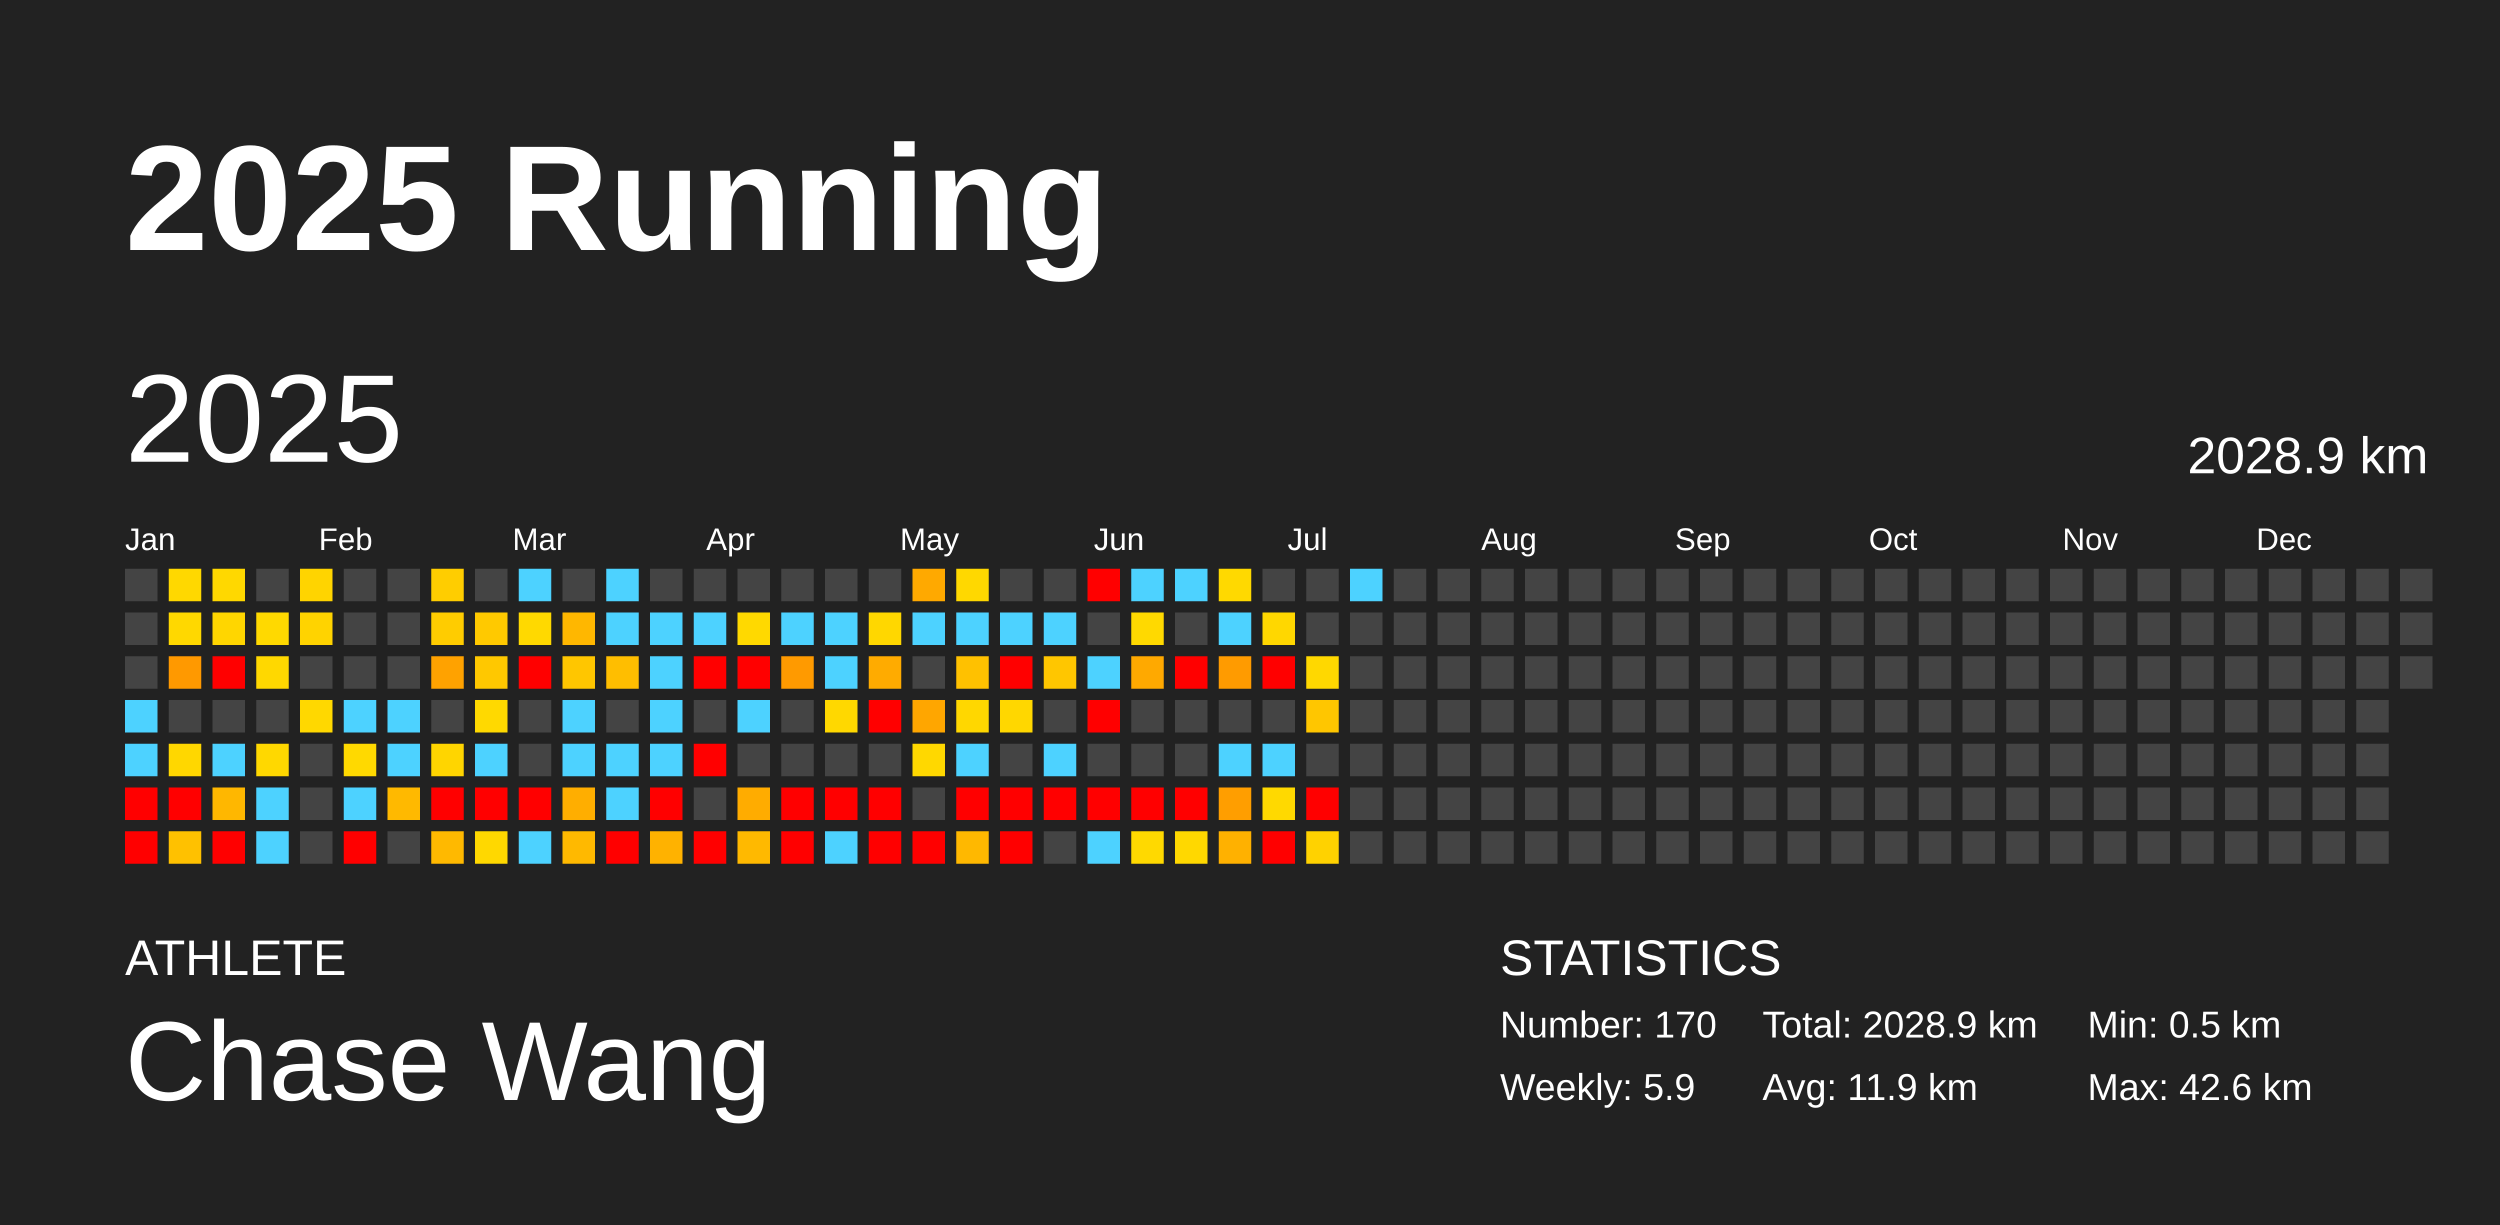
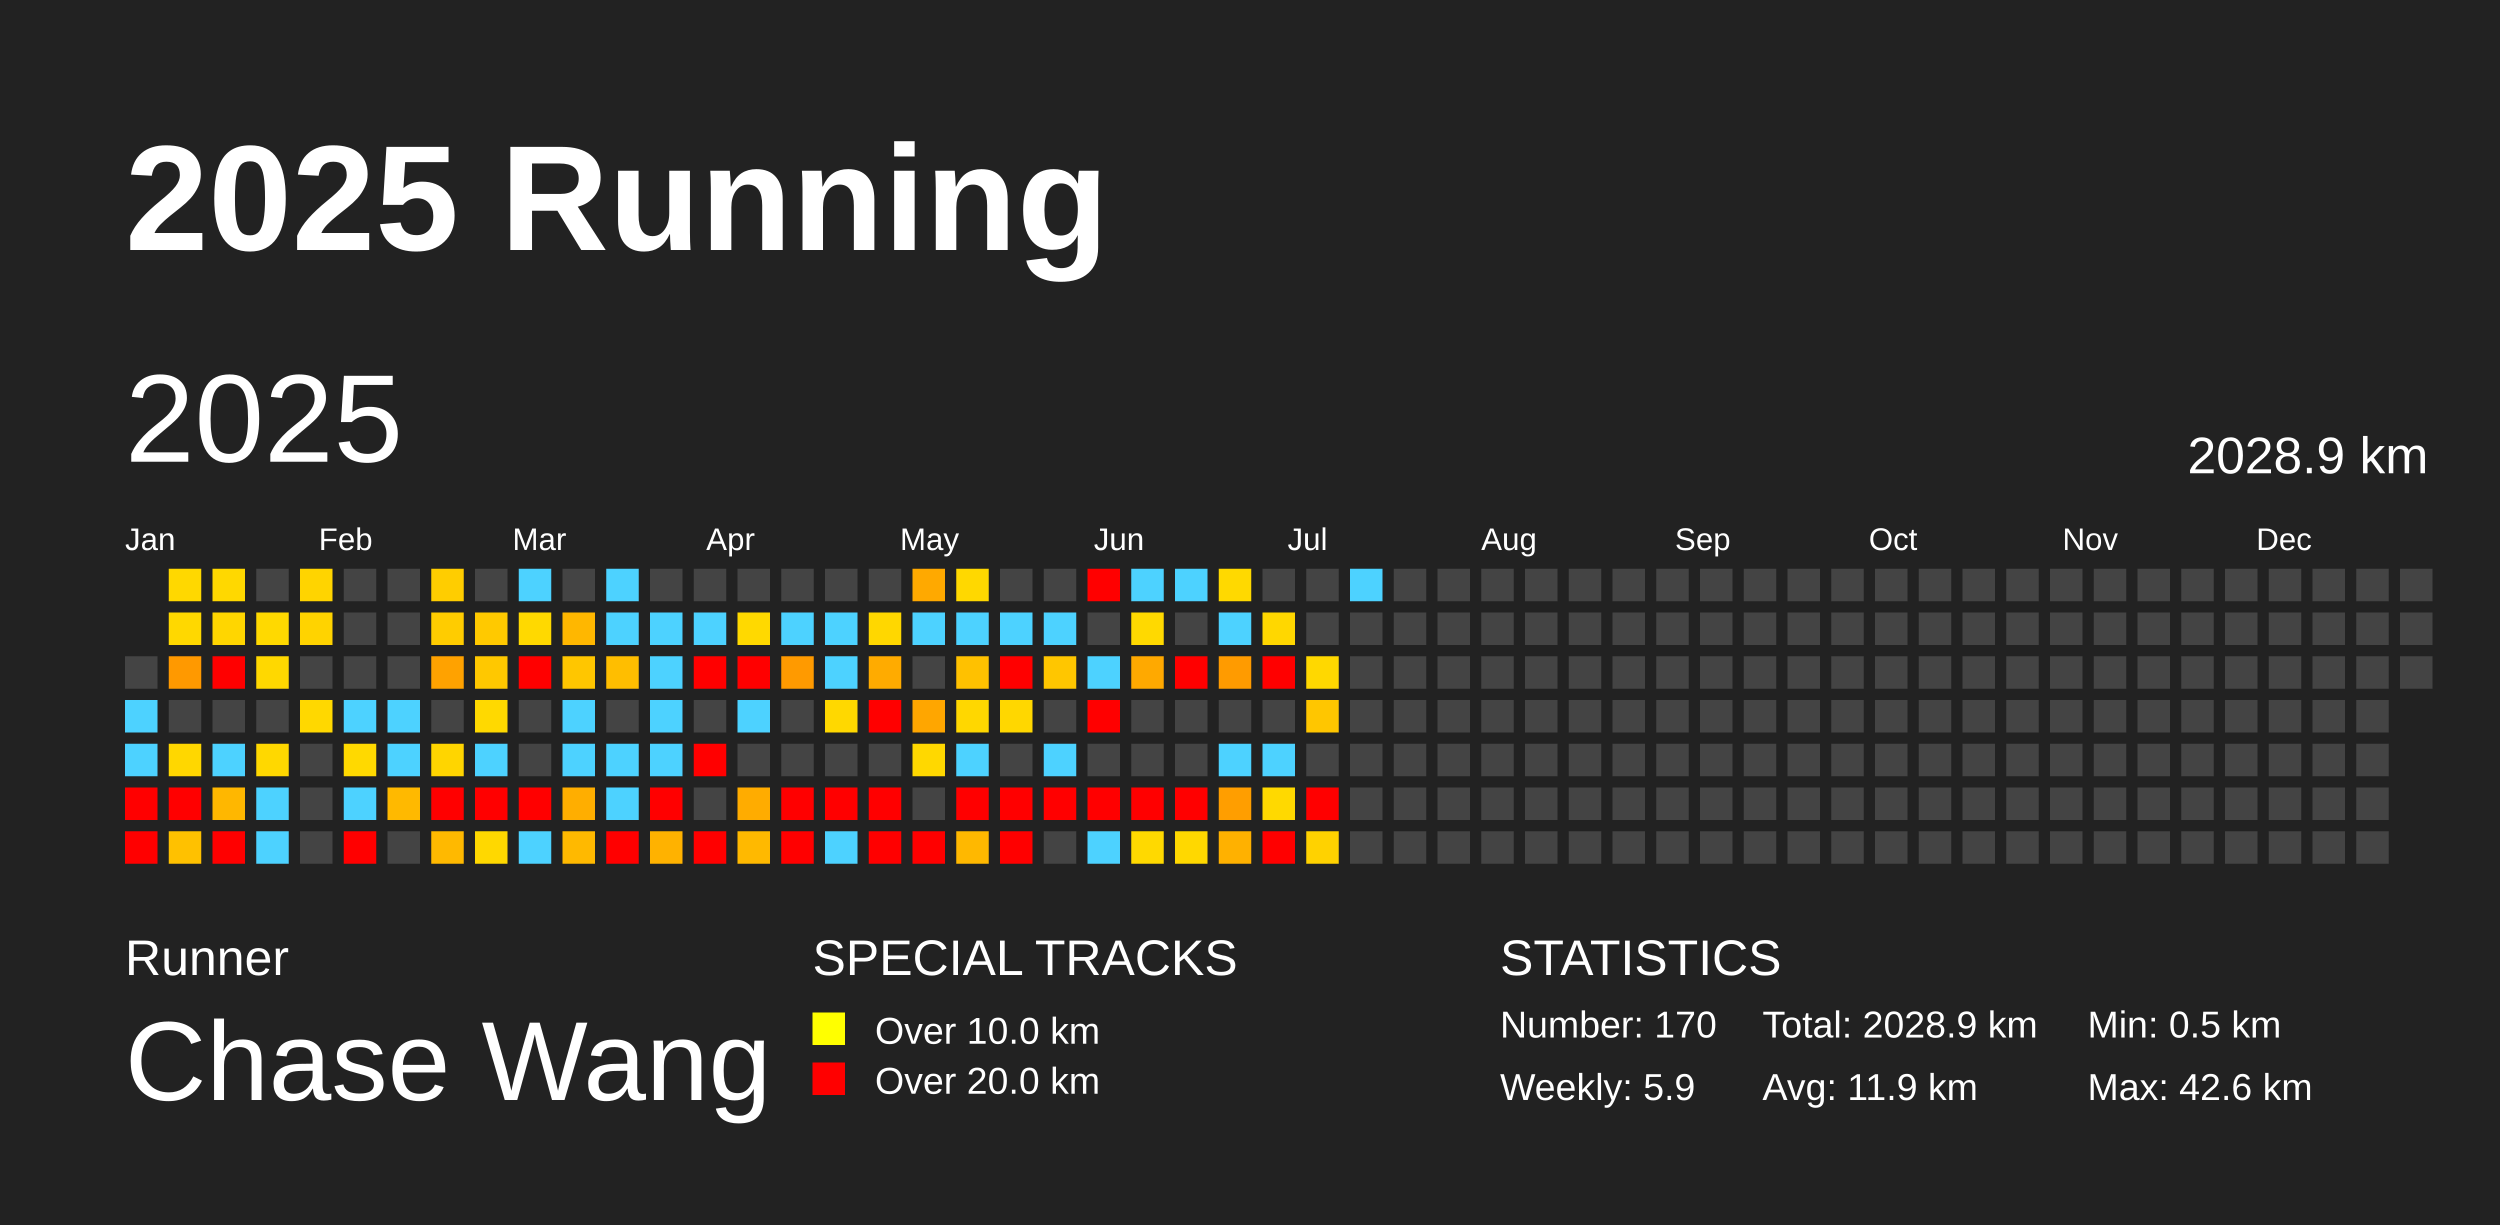
<svg xmlns="http://www.w3.org/2000/svg" baseProfile="full" height="98mm" version="1.1" viewBox="0,0,200,98" width="200mm">
  <defs />
  <rect fill="#222222" height="98" width="200" x="0" y="0" />
  <text fill="#FFFFFF" style="font-size:12px; font-family:Arial; font-weight:bold;" x="10" y="20">2025 Running</text>
-   <text fill="#FFFFFF" style="font-size:4px; font-family:Arial" x="10" y="78">ATHLETE</text>
+   <text fill="#FFFFFF" style="font-size:4px; font-family:Arial" x="10" y="78">Runner</text>
  <text fill="#FFFFFF" style="font-size:9px; font-family:Arial" x="10" y="88">Chase Wang</text>
+   <text fill="#FFFFFF" style="font-size:4px; font-family:Arial" x="65" y="78">SPECIAL TRACKS</text>
+   <rect fill="yellow" height="2.6" width="2.6" x="65" y="81" />
+   <text fill="#FFFFFF" style="font-size:3px; font-family:Arial" x="70" y="83.5">Over 10.0 km</text>
+   <rect fill="red" height="2.6" width="2.6" x="65" y="85" />
+   <text fill="#FFFFFF" style="font-size:3px; font-family:Arial" x="70" y="87.5">Over 20.0 km</text>
  <text fill="#FFFFFF" style="font-size:4px; font-family:Arial" x="120" y="78">STATISTICS</text>
  <text fill="#FFFFFF" style="font-size:3px; font-family:Arial" x="120" y="83">Number: 170</text>
  <text fill="#FFFFFF" style="font-size:3px; font-family:Arial" x="120" y="88">Weekly: 5.9</text>
  <text fill="#FFFFFF" style="font-size:3px; font-family:Arial" x="141" y="83">Total: 2028.9 km</text>
  <text fill="#FFFFFF" style="font-size:3px; font-family:Arial" x="141" y="88">Avg: 11.9 km</text>
  <text fill="#FFFFFF" style="font-size:3px; font-family:Arial" x="167" y="83">Min: 0.5 km</text>
  <text fill="#FFFFFF" style="font-size:3px; font-family:Arial" x="167" y="88">Max: 42.6 km</text>
  <text dominant-baseline="hanging" fill="#FFFFFF" style="font-size:10.0px; font-family:Arial;" x="10" y="30">2025</text>
  <text dominant-baseline="hanging" fill="#FFFFFF" style="font-size:4.125px; font-family:Arial;" x="175" y="35">2028.9 km</text>
  <text fill="#FFFFFF" style="font-size:2.5px; font-family:Arial" x="10.0" y="44">Jan</text>
  <text fill="#FFFFFF" style="font-size:2.5px; font-family:Arial" x="25.5" y="44">Feb</text>
  <text fill="#FFFFFF" style="font-size:2.5px; font-family:Arial" x="41.0" y="44">Mar</text>
  <text fill="#FFFFFF" style="font-size:2.5px; font-family:Arial" x="56.5" y="44">Apr</text>
  <text fill="#FFFFFF" style="font-size:2.5px; font-family:Arial" x="72.0" y="44">May</text>
  <text fill="#FFFFFF" style="font-size:2.5px; font-family:Arial" x="87.5" y="44">Jun</text>
  <text fill="#FFFFFF" style="font-size:2.5px; font-family:Arial" x="103.0" y="44">Jul</text>
  <text fill="#FFFFFF" style="font-size:2.5px; font-family:Arial" x="118.5" y="44">Aug</text>
  <text fill="#FFFFFF" style="font-size:2.5px; font-family:Arial" x="134.0" y="44">Sep</text>
  <text fill="#FFFFFF" style="font-size:2.5px; font-family:Arial" x="149.5" y="44">Oct</text>
  <text fill="#FFFFFF" style="font-size:2.5px; font-family:Arial" x="165.0" y="44">Nov</text>
  <text fill="#FFFFFF" style="font-size:2.5px; font-family:Arial" x="180.5" y="44">Dec</text>
-   <rect fill="#444444" height="2.6" width="2.6" x="10.0" y="45.5" />
-   <rect fill="#444444" height="2.6" width="2.6" x="10.0" y="49.0" />
  <rect fill="#444444" height="2.6" width="2.6" x="10.0" y="52.5" />
  <rect fill="#4dd2ff" height="2.6" width="2.6" x="10.0" y="56.0" />
  <rect fill="#4dd2ff" height="2.6" width="2.6" x="10.0" y="59.5" />
  <rect fill="red" height="2.6" width="2.6" x="10.0" y="63.0" />
  <rect fill="red" height="2.6" width="2.6" x="10.0" y="66.5" />
  <rect fill="#ffd800" height="2.6" width="2.6" x="13.5" y="45.5" />
  <rect fill="#ffd800" height="2.6" width="2.6" x="13.5" y="49.0" />
  <rect fill="#ff9900" height="2.6" width="2.6" x="13.5" y="52.5" />
  <rect fill="#444444" height="2.6" width="2.6" x="13.5" y="56.0" />
  <rect fill="#ffd700" height="2.6" width="2.6" x="13.5" y="59.5" />
  <rect fill="red" height="2.6" width="2.6" x="13.5" y="63.0" />
  <rect fill="#ffc100" height="2.6" width="2.6" x="13.5" y="66.5" />
  <rect fill="#ffd800" height="2.6" width="2.6" x="17.0" y="45.5" />
  <rect fill="#ffd600" height="2.6" width="2.6" x="17.0" y="49.0" />
  <rect fill="red" height="2.6" width="2.6" x="17.0" y="52.5" />
  <rect fill="#444444" height="2.6" width="2.6" x="17.0" y="56.0" />
  <rect fill="#4dd2ff" height="2.6" width="2.6" x="17.0" y="59.5" />
  <rect fill="#ffb700" height="2.6" width="2.6" x="17.0" y="63.0" />
  <rect fill="red" height="2.6" width="2.6" x="17.0" y="66.5" />
  <rect fill="#444444" height="2.6" width="2.6" x="20.5" y="45.5" />
  <rect fill="#ffd900" height="2.6" width="2.6" x="20.5" y="49.0" />
  <rect fill="#ffd800" height="2.6" width="2.6" x="20.5" y="52.5" />
  <rect fill="#444444" height="2.6" width="2.6" x="20.5" y="56.0" />
  <rect fill="#ffd800" height="2.6" width="2.6" x="20.5" y="59.5" />
  <rect fill="#4dd2ff" height="2.6" width="2.6" x="20.5" y="63.0" />
  <rect fill="#4dd2ff" height="2.6" width="2.6" x="20.5" y="66.5" />
  <rect fill="#ffd400" height="2.6" width="2.6" x="24.0" y="45.5" />
  <rect fill="#ffd300" height="2.6" width="2.6" x="24.0" y="49.0" />
  <rect fill="#444444" height="2.6" width="2.6" x="24.0" y="52.5" />
  <rect fill="#ffd800" height="2.6" width="2.6" x="24.0" y="56.0" />
  <rect fill="#444444" height="2.6" width="2.6" x="24.0" y="59.5" />
  <rect fill="#444444" height="2.6" width="2.6" x="24.0" y="63.0" />
  <rect fill="#444444" height="2.6" width="2.6" x="24.0" y="66.5" />
  <rect fill="#444444" height="2.6" width="2.6" x="27.5" y="45.5" />
  <rect fill="#444444" height="2.6" width="2.6" x="27.5" y="49.0" />
  <rect fill="#444444" height="2.6" width="2.6" x="27.5" y="52.5" />
  <rect fill="#4dd2ff" height="2.6" width="2.6" x="27.5" y="56.0" />
  <rect fill="#ffd900" height="2.6" width="2.6" x="27.5" y="59.5" />
  <rect fill="#4dd2ff" height="2.6" width="2.6" x="27.5" y="63.0" />
  <rect fill="red" height="2.6" width="2.6" x="27.5" y="66.5" />
  <rect fill="#444444" height="2.6" width="2.6" x="31.0" y="45.5" />
  <rect fill="#444444" height="2.6" width="2.6" x="31.0" y="49.0" />
  <rect fill="#444444" height="2.6" width="2.6" x="31.0" y="52.5" />
  <rect fill="#4dd2ff" height="2.6" width="2.6" x="31.0" y="56.0" />
  <rect fill="#4dd2ff" height="2.6" width="2.6" x="31.0" y="59.5" />
  <rect fill="#ffb900" height="2.6" width="2.6" x="31.0" y="63.0" />
  <rect fill="#444444" height="2.6" width="2.6" x="31.0" y="66.5" />
  <rect fill="#ffcd00" height="2.6" width="2.6" x="34.5" y="45.5" />
  <rect fill="#ffcc00" height="2.6" width="2.6" x="34.5" y="49.0" />
  <rect fill="#ffa200" height="2.6" width="2.6" x="34.5" y="52.5" />
  <rect fill="#444444" height="2.6" width="2.6" x="34.5" y="56.0" />
  <rect fill="#ffd500" height="2.6" width="2.6" x="34.5" y="59.5" />
  <rect fill="red" height="2.6" width="2.6" x="34.5" y="63.0" />
  <rect fill="#ffb900" height="2.6" width="2.6" x="34.5" y="66.5" />
  <rect fill="#444444" height="2.6" width="2.6" x="38.0" y="45.5" />
  <rect fill="#ffc900" height="2.6" width="2.6" x="38.0" y="49.0" />
  <rect fill="#ffc800" height="2.6" width="2.6" x="38.0" y="52.5" />
  <rect fill="#ffd900" height="2.6" width="2.6" x="38.0" y="56.0" />
  <rect fill="#4dd2ff" height="2.6" width="2.6" x="38.0" y="59.5" />
  <rect fill="red" height="2.6" width="2.6" x="38.0" y="63.0" />
  <rect fill="#ffd800" height="2.6" width="2.6" x="38.0" y="66.5" />
  <rect fill="#4dd2ff" height="2.6" width="2.6" x="41.5" y="45.5" />
  <rect fill="#ffd900" height="2.6" width="2.6" x="41.5" y="49.0" />
  <rect fill="red" height="2.6" width="2.6" x="41.5" y="52.5" />
  <rect fill="#444444" height="2.6" width="2.6" x="41.5" y="56.0" />
  <rect fill="#444444" height="2.6" width="2.6" x="41.5" y="59.5" />
  <rect fill="red" height="2.6" width="2.6" x="41.5" y="63.0" />
  <rect fill="#4dd2ff" height="2.6" width="2.6" x="41.5" y="66.5" />
  <rect fill="#444444" height="2.6" width="2.6" x="45.0" y="45.5" />
  <rect fill="#ffb700" height="2.6" width="2.6" x="45.0" y="49.0" />
  <rect fill="#ffc600" height="2.6" width="2.6" x="45.0" y="52.5" />
  <rect fill="#4dd2ff" height="2.6" width="2.6" x="45.0" y="56.0" />
  <rect fill="#4dd2ff" height="2.6" width="2.6" x="45.0" y="59.5" />
  <rect fill="#ffae00" height="2.6" width="2.6" x="45.0" y="63.0" />
  <rect fill="#ffb900" height="2.6" width="2.6" x="45.0" y="66.5" />
  <rect fill="#4dd2ff" height="2.6" width="2.6" x="48.5" y="45.5" />
  <rect fill="#4dd2ff" height="2.6" width="2.6" x="48.5" y="49.0" />
  <rect fill="#ffbe00" height="2.6" width="2.6" x="48.5" y="52.5" />
  <rect fill="#444444" height="2.6" width="2.6" x="48.5" y="56.0" />
  <rect fill="#4dd2ff" height="2.6" width="2.6" x="48.5" y="59.5" />
  <rect fill="#4dd2ff" height="2.6" width="2.6" x="48.5" y="63.0" />
  <rect fill="red" height="2.6" width="2.6" x="48.5" y="66.5" />
  <rect fill="#444444" height="2.6" width="2.6" x="52.0" y="45.5" />
  <rect fill="#4dd2ff" height="2.6" width="2.6" x="52.0" y="49.0" />
  <rect fill="#4dd2ff" height="2.6" width="2.6" x="52.0" y="52.5" />
  <rect fill="#4dd2ff" height="2.6" width="2.6" x="52.0" y="56.0" />
  <rect fill="#4dd2ff" height="2.6" width="2.6" x="52.0" y="59.5" />
  <rect fill="red" height="2.6" width="2.6" x="52.0" y="63.0" />
  <rect fill="#ffb200" height="2.6" width="2.6" x="52.0" y="66.5" />
  <rect fill="#444444" height="2.6" width="2.6" x="55.5" y="45.5" />
  <rect fill="#4dd2ff" height="2.6" width="2.6" x="55.5" y="49.0" />
  <rect fill="red" height="2.6" width="2.6" x="55.5" y="52.5" />
  <rect fill="#444444" height="2.6" width="2.6" x="55.5" y="56.0" />
  <rect fill="red" height="2.6" width="2.6" x="55.5" y="59.5" />
  <rect fill="#444444" height="2.6" width="2.6" x="55.5" y="63.0" />
  <rect fill="red" height="2.6" width="2.6" x="55.5" y="66.5" />
  <rect fill="#444444" height="2.6" width="2.6" x="59.0" y="45.5" />
  <rect fill="#ffd900" height="2.6" width="2.6" x="59.0" y="49.0" />
  <rect fill="red" height="2.6" width="2.6" x="59.0" y="52.5" />
  <rect fill="#4dd2ff" height="2.6" width="2.6" x="59.0" y="56.0" />
  <rect fill="#444444" height="2.6" width="2.6" x="59.0" y="59.5" />
  <rect fill="#ffac00" height="2.6" width="2.6" x="59.0" y="63.0" />
  <rect fill="#ffb900" height="2.6" width="2.6" x="59.0" y="66.5" />
  <rect fill="#444444" height="2.6" width="2.6" x="62.5" y="45.5" />
  <rect fill="#4dd2ff" height="2.6" width="2.6" x="62.5" y="49.0" />
  <rect fill="#ff9a00" height="2.6" width="2.6" x="62.5" y="52.5" />
  <rect fill="#444444" height="2.6" width="2.6" x="62.5" y="56.0" />
  <rect fill="#444444" height="2.6" width="2.6" x="62.5" y="59.5" />
  <rect fill="red" height="2.6" width="2.6" x="62.5" y="63.0" />
  <rect fill="red" height="2.6" width="2.6" x="62.5" y="66.5" />
  <rect fill="#444444" height="2.6" width="2.6" x="66.0" y="45.5" />
  <rect fill="#4dd2ff" height="2.6" width="2.6" x="66.0" y="49.0" />
  <rect fill="#4dd2ff" height="2.6" width="2.6" x="66.0" y="52.5" />
  <rect fill="#ffd800" height="2.6" width="2.6" x="66.0" y="56.0" />
  <rect fill="#444444" height="2.6" width="2.6" x="66.0" y="59.5" />
  <rect fill="red" height="2.6" width="2.6" x="66.0" y="63.0" />
  <rect fill="#4dd2ff" height="2.6" width="2.6" x="66.0" y="66.5" />
  <rect fill="#444444" height="2.6" width="2.6" x="69.5" y="45.5" />
  <rect fill="#ffd700" height="2.6" width="2.6" x="69.5" y="49.0" />
  <rect fill="#ffab00" height="2.6" width="2.6" x="69.5" y="52.5" />
  <rect fill="red" height="2.6" width="2.6" x="69.5" y="56.0" />
  <rect fill="#444444" height="2.6" width="2.6" x="69.5" y="59.5" />
  <rect fill="red" height="2.6" width="2.6" x="69.5" y="63.0" />
  <rect fill="red" height="2.6" width="2.6" x="69.5" y="66.5" />
  <rect fill="#ffa900" height="2.6" width="2.6" x="73.0" y="45.5" />
  <rect fill="#4dd2ff" height="2.6" width="2.6" x="73.0" y="49.0" />
  <rect fill="#444444" height="2.6" width="2.6" x="73.0" y="52.5" />
  <rect fill="#ffa600" height="2.6" width="2.6" x="73.0" y="56.0" />
  <rect fill="#ffd800" height="2.6" width="2.6" x="73.0" y="59.5" />
  <rect fill="#444444" height="2.6" width="2.6" x="73.0" y="63.0" />
  <rect fill="red" height="2.6" width="2.6" x="73.0" y="66.5" />
  <rect fill="#ffd800" height="2.6" width="2.6" x="76.5" y="45.5" />
  <rect fill="#4dd2ff" height="2.6" width="2.6" x="76.5" y="49.0" />
  <rect fill="#ffc100" height="2.6" width="2.6" x="76.5" y="52.5" />
  <rect fill="#ffd700" height="2.6" width="2.6" x="76.5" y="56.0" />
  <rect fill="#4dd2ff" height="2.6" width="2.6" x="76.5" y="59.5" />
  <rect fill="red" height="2.6" width="2.6" x="76.5" y="63.0" />
  <rect fill="#ffb800" height="2.6" width="2.6" x="76.5" y="66.5" />
  <rect fill="#444444" height="2.6" width="2.6" x="80.0" y="45.5" />
  <rect fill="#4dd2ff" height="2.6" width="2.6" x="80.0" y="49.0" />
  <rect fill="red" height="2.6" width="2.6" x="80.0" y="52.5" />
  <rect fill="#ffd700" height="2.6" width="2.6" x="80.0" y="56.0" />
  <rect fill="#444444" height="2.6" width="2.6" x="80.0" y="59.5" />
  <rect fill="red" height="2.6" width="2.6" x="80.0" y="63.0" />
  <rect fill="red" height="2.6" width="2.6" x="80.0" y="66.5" />
  <rect fill="#444444" height="2.6" width="2.6" x="83.5" y="45.5" />
  <rect fill="#4dd2ff" height="2.6" width="2.6" x="83.5" y="49.0" />
  <rect fill="#ffc600" height="2.6" width="2.6" x="83.5" y="52.5" />
  <rect fill="#444444" height="2.6" width="2.6" x="83.5" y="56.0" />
  <rect fill="#4dd2ff" height="2.6" width="2.6" x="83.5" y="59.5" />
  <rect fill="red" height="2.6" width="2.6" x="83.5" y="63.0" />
  <rect fill="#444444" height="2.6" width="2.6" x="83.5" y="66.5" />
  <rect fill="red" height="2.6" width="2.6" x="87.0" y="45.5" />
  <rect fill="#444444" height="2.6" width="2.6" x="87.0" y="49.0" />
  <rect fill="#4dd2ff" height="2.6" width="2.6" x="87.0" y="52.5" />
  <rect fill="red" height="2.6" width="2.6" x="87.0" y="56.0" />
  <rect fill="#444444" height="2.6" width="2.6" x="87.0" y="59.5" />
  <rect fill="red" height="2.6" width="2.6" x="87.0" y="63.0" />
  <rect fill="#4dd2ff" height="2.6" width="2.6" x="87.0" y="66.5" />
  <rect fill="#4dd2ff" height="2.6" width="2.6" x="90.5" y="45.5" />
  <rect fill="#ffd900" height="2.6" width="2.6" x="90.5" y="49.0" />
  <rect fill="#ffa900" height="2.6" width="2.6" x="90.5" y="52.5" />
  <rect fill="#444444" height="2.6" width="2.6" x="90.5" y="56.0" />
  <rect fill="#444444" height="2.6" width="2.6" x="90.5" y="59.5" />
  <rect fill="red" height="2.6" width="2.6" x="90.5" y="63.0" />
  <rect fill="#ffd900" height="2.6" width="2.6" x="90.5" y="66.5" />
  <rect fill="#4dd2ff" height="2.6" width="2.6" x="94.0" y="45.5" />
  <rect fill="#444444" height="2.6" width="2.6" x="94.0" y="49.0" />
  <rect fill="red" height="2.6" width="2.6" x="94.0" y="52.5" />
  <rect fill="#444444" height="2.6" width="2.6" x="94.0" y="56.0" />
  <rect fill="#444444" height="2.6" width="2.6" x="94.0" y="59.5" />
  <rect fill="red" height="2.6" width="2.6" x="94.0" y="63.0" />
  <rect fill="#ffd800" height="2.6" width="2.6" x="94.0" y="66.5" />
  <rect fill="#ffd900" height="2.6" width="2.6" x="97.5" y="45.5" />
  <rect fill="#4dd2ff" height="2.6" width="2.6" x="97.5" y="49.0" />
  <rect fill="#ff9b00" height="2.6" width="2.6" x="97.5" y="52.5" />
  <rect fill="#444444" height="2.6" width="2.6" x="97.5" y="56.0" />
  <rect fill="#4dd2ff" height="2.6" width="2.6" x="97.5" y="59.5" />
  <rect fill="#ff9e00" height="2.6" width="2.6" x="97.5" y="63.0" />
  <rect fill="#ffb100" height="2.6" width="2.6" x="97.5" y="66.5" />
  <rect fill="#444444" height="2.6" width="2.6" x="101.0" y="45.5" />
  <rect fill="#ffd700" height="2.6" width="2.6" x="101.0" y="49.0" />
  <rect fill="red" height="2.6" width="2.6" x="101.0" y="52.5" />
  <rect fill="#444444" height="2.6" width="2.6" x="101.0" y="56.0" />
  <rect fill="#4dd2ff" height="2.6" width="2.6" x="101.0" y="59.5" />
  <rect fill="#ffd900" height="2.6" width="2.6" x="101.0" y="63.0" />
  <rect fill="red" height="2.6" width="2.6" x="101.0" y="66.5" />
  <rect fill="#444444" height="2.6" width="2.6" x="104.5" y="45.5" />
  <rect fill="#444444" height="2.6" width="2.6" x="104.5" y="49.0" />
  <rect fill="#ffd800" height="2.6" width="2.6" x="104.5" y="52.5" />
  <rect fill="#ffc600" height="2.6" width="2.6" x="104.5" y="56.0" />
  <rect fill="#444444" height="2.6" width="2.6" x="104.5" y="59.5" />
  <rect fill="red" height="2.6" width="2.6" x="104.5" y="63.0" />
  <rect fill="#ffd200" height="2.6" width="2.6" x="104.5" y="66.5" />
  <rect fill="#4dd2ff" height="2.6" width="2.6" x="108.0" y="45.5" />
  <rect fill="#444444" height="2.6" width="2.6" x="108.0" y="49.0" />
  <rect fill="#444444" height="2.6" width="2.6" x="108.0" y="52.5" />
  <rect fill="#444444" height="2.6" width="2.6" x="108.0" y="56.0" />
  <rect fill="#444444" height="2.6" width="2.6" x="108.0" y="59.5" />
  <rect fill="#444444" height="2.6" width="2.6" x="108.0" y="63.0" />
  <rect fill="#444444" height="2.6" width="2.6" x="108.0" y="66.5" />
  <rect fill="#444444" height="2.6" width="2.6" x="111.5" y="45.5" />
  <rect fill="#444444" height="2.6" width="2.6" x="111.5" y="49.0" />
  <rect fill="#444444" height="2.6" width="2.6" x="111.5" y="52.5" />
  <rect fill="#444444" height="2.6" width="2.6" x="111.5" y="56.0" />
  <rect fill="#444444" height="2.6" width="2.6" x="111.5" y="59.5" />
  <rect fill="#444444" height="2.6" width="2.6" x="111.5" y="63.0" />
  <rect fill="#444444" height="2.6" width="2.6" x="111.5" y="66.5" />
  <rect fill="#444444" height="2.6" width="2.6" x="115.0" y="45.5" />
  <rect fill="#444444" height="2.6" width="2.6" x="115.0" y="49.0" />
  <rect fill="#444444" height="2.6" width="2.6" x="115.0" y="52.5" />
  <rect fill="#444444" height="2.6" width="2.6" x="115.0" y="56.0" />
  <rect fill="#444444" height="2.6" width="2.6" x="115.0" y="59.5" />
  <rect fill="#444444" height="2.6" width="2.6" x="115.0" y="63.0" />
  <rect fill="#444444" height="2.6" width="2.6" x="115.0" y="66.5" />
  <rect fill="#444444" height="2.6" width="2.6" x="118.5" y="45.5" />
  <rect fill="#444444" height="2.6" width="2.6" x="118.5" y="49.0" />
  <rect fill="#444444" height="2.6" width="2.6" x="118.5" y="52.5" />
  <rect fill="#444444" height="2.6" width="2.6" x="118.5" y="56.0" />
  <rect fill="#444444" height="2.6" width="2.6" x="118.5" y="59.5" />
  <rect fill="#444444" height="2.6" width="2.6" x="118.5" y="63.0" />
  <rect fill="#444444" height="2.6" width="2.6" x="118.5" y="66.5" />
  <rect fill="#444444" height="2.6" width="2.6" x="122.0" y="45.5" />
  <rect fill="#444444" height="2.6" width="2.6" x="122.0" y="49.0" />
  <rect fill="#444444" height="2.6" width="2.6" x="122.0" y="52.5" />
  <rect fill="#444444" height="2.6" width="2.6" x="122.0" y="56.0" />
  <rect fill="#444444" height="2.6" width="2.6" x="122.0" y="59.5" />
  <rect fill="#444444" height="2.6" width="2.6" x="122.0" y="63.0" />
  <rect fill="#444444" height="2.6" width="2.6" x="122.0" y="66.5" />
  <rect fill="#444444" height="2.6" width="2.6" x="125.5" y="45.5" />
  <rect fill="#444444" height="2.6" width="2.6" x="125.5" y="49.0" />
  <rect fill="#444444" height="2.6" width="2.6" x="125.5" y="52.5" />
  <rect fill="#444444" height="2.6" width="2.6" x="125.5" y="56.0" />
  <rect fill="#444444" height="2.6" width="2.6" x="125.5" y="59.5" />
  <rect fill="#444444" height="2.6" width="2.6" x="125.5" y="63.0" />
  <rect fill="#444444" height="2.6" width="2.6" x="125.5" y="66.5" />
  <rect fill="#444444" height="2.6" width="2.6" x="129.0" y="45.5" />
  <rect fill="#444444" height="2.6" width="2.6" x="129.0" y="49.0" />
  <rect fill="#444444" height="2.6" width="2.6" x="129.0" y="52.5" />
  <rect fill="#444444" height="2.6" width="2.6" x="129.0" y="56.0" />
  <rect fill="#444444" height="2.6" width="2.6" x="129.0" y="59.5" />
  <rect fill="#444444" height="2.6" width="2.6" x="129.0" y="63.0" />
  <rect fill="#444444" height="2.6" width="2.6" x="129.0" y="66.5" />
  <rect fill="#444444" height="2.6" width="2.6" x="132.5" y="45.5" />
  <rect fill="#444444" height="2.6" width="2.6" x="132.5" y="49.0" />
  <rect fill="#444444" height="2.6" width="2.6" x="132.5" y="52.5" />
  <rect fill="#444444" height="2.6" width="2.6" x="132.5" y="56.0" />
  <rect fill="#444444" height="2.6" width="2.6" x="132.5" y="59.5" />
  <rect fill="#444444" height="2.6" width="2.6" x="132.5" y="63.0" />
  <rect fill="#444444" height="2.6" width="2.6" x="132.5" y="66.5" />
  <rect fill="#444444" height="2.6" width="2.6" x="136.0" y="45.5" />
  <rect fill="#444444" height="2.6" width="2.6" x="136.0" y="49.0" />
  <rect fill="#444444" height="2.6" width="2.6" x="136.0" y="52.5" />
  <rect fill="#444444" height="2.6" width="2.6" x="136.0" y="56.0" />
  <rect fill="#444444" height="2.6" width="2.6" x="136.0" y="59.5" />
  <rect fill="#444444" height="2.6" width="2.6" x="136.0" y="63.0" />
  <rect fill="#444444" height="2.6" width="2.6" x="136.0" y="66.5" />
  <rect fill="#444444" height="2.6" width="2.6" x="139.5" y="45.5" />
  <rect fill="#444444" height="2.6" width="2.6" x="139.5" y="49.0" />
  <rect fill="#444444" height="2.6" width="2.6" x="139.5" y="52.5" />
  <rect fill="#444444" height="2.6" width="2.6" x="139.5" y="56.0" />
  <rect fill="#444444" height="2.6" width="2.6" x="139.5" y="59.5" />
  <rect fill="#444444" height="2.6" width="2.6" x="139.5" y="63.0" />
  <rect fill="#444444" height="2.6" width="2.6" x="139.5" y="66.5" />
  <rect fill="#444444" height="2.6" width="2.6" x="143.0" y="45.5" />
  <rect fill="#444444" height="2.6" width="2.6" x="143.0" y="49.0" />
  <rect fill="#444444" height="2.6" width="2.6" x="143.0" y="52.5" />
  <rect fill="#444444" height="2.6" width="2.6" x="143.0" y="56.0" />
  <rect fill="#444444" height="2.6" width="2.6" x="143.0" y="59.5" />
  <rect fill="#444444" height="2.6" width="2.6" x="143.0" y="63.0" />
  <rect fill="#444444" height="2.6" width="2.6" x="143.0" y="66.5" />
  <rect fill="#444444" height="2.6" width="2.6" x="146.5" y="45.5" />
  <rect fill="#444444" height="2.6" width="2.6" x="146.5" y="49.0" />
  <rect fill="#444444" height="2.6" width="2.6" x="146.5" y="52.5" />
  <rect fill="#444444" height="2.6" width="2.6" x="146.5" y="56.0" />
  <rect fill="#444444" height="2.6" width="2.6" x="146.5" y="59.5" />
  <rect fill="#444444" height="2.6" width="2.6" x="146.5" y="63.0" />
  <rect fill="#444444" height="2.6" width="2.6" x="146.5" y="66.5" />
  <rect fill="#444444" height="2.6" width="2.6" x="150.0" y="45.5" />
  <rect fill="#444444" height="2.6" width="2.6" x="150.0" y="49.0" />
  <rect fill="#444444" height="2.6" width="2.6" x="150.0" y="52.5" />
  <rect fill="#444444" height="2.6" width="2.6" x="150.0" y="56.0" />
  <rect fill="#444444" height="2.6" width="2.6" x="150.0" y="59.5" />
  <rect fill="#444444" height="2.6" width="2.6" x="150.0" y="63.0" />
  <rect fill="#444444" height="2.6" width="2.6" x="150.0" y="66.5" />
  <rect fill="#444444" height="2.6" width="2.6" x="153.5" y="45.5" />
  <rect fill="#444444" height="2.6" width="2.6" x="153.5" y="49.0" />
  <rect fill="#444444" height="2.6" width="2.6" x="153.5" y="52.5" />
  <rect fill="#444444" height="2.6" width="2.6" x="153.5" y="56.0" />
  <rect fill="#444444" height="2.6" width="2.6" x="153.5" y="59.5" />
  <rect fill="#444444" height="2.6" width="2.6" x="153.5" y="63.0" />
  <rect fill="#444444" height="2.6" width="2.6" x="153.5" y="66.5" />
  <rect fill="#444444" height="2.6" width="2.6" x="157.0" y="45.5" />
  <rect fill="#444444" height="2.6" width="2.6" x="157.0" y="49.0" />
  <rect fill="#444444" height="2.6" width="2.6" x="157.0" y="52.5" />
  <rect fill="#444444" height="2.6" width="2.6" x="157.0" y="56.0" />
  <rect fill="#444444" height="2.6" width="2.6" x="157.0" y="59.5" />
  <rect fill="#444444" height="2.6" width="2.6" x="157.0" y="63.0" />
  <rect fill="#444444" height="2.6" width="2.6" x="157.0" y="66.5" />
  <rect fill="#444444" height="2.6" width="2.6" x="160.5" y="45.5" />
  <rect fill="#444444" height="2.6" width="2.6" x="160.5" y="49.0" />
  <rect fill="#444444" height="2.6" width="2.6" x="160.5" y="52.5" />
  <rect fill="#444444" height="2.6" width="2.6" x="160.5" y="56.0" />
  <rect fill="#444444" height="2.6" width="2.6" x="160.5" y="59.5" />
  <rect fill="#444444" height="2.6" width="2.6" x="160.5" y="63.0" />
  <rect fill="#444444" height="2.6" width="2.6" x="160.5" y="66.5" />
  <rect fill="#444444" height="2.6" width="2.6" x="164.0" y="45.5" />
  <rect fill="#444444" height="2.6" width="2.6" x="164.0" y="49.0" />
  <rect fill="#444444" height="2.6" width="2.6" x="164.0" y="52.5" />
  <rect fill="#444444" height="2.6" width="2.6" x="164.0" y="56.0" />
  <rect fill="#444444" height="2.6" width="2.6" x="164.0" y="59.5" />
  <rect fill="#444444" height="2.6" width="2.6" x="164.0" y="63.0" />
  <rect fill="#444444" height="2.6" width="2.6" x="164.0" y="66.5" />
  <rect fill="#444444" height="2.6" width="2.6" x="167.5" y="45.5" />
  <rect fill="#444444" height="2.6" width="2.6" x="167.5" y="49.0" />
  <rect fill="#444444" height="2.6" width="2.6" x="167.5" y="52.5" />
  <rect fill="#444444" height="2.6" width="2.6" x="167.5" y="56.0" />
  <rect fill="#444444" height="2.6" width="2.6" x="167.5" y="59.5" />
  <rect fill="#444444" height="2.6" width="2.6" x="167.5" y="63.0" />
  <rect fill="#444444" height="2.6" width="2.6" x="167.5" y="66.5" />
  <rect fill="#444444" height="2.6" width="2.6" x="171.0" y="45.5" />
  <rect fill="#444444" height="2.6" width="2.6" x="171.0" y="49.0" />
  <rect fill="#444444" height="2.6" width="2.6" x="171.0" y="52.5" />
  <rect fill="#444444" height="2.6" width="2.6" x="171.0" y="56.0" />
  <rect fill="#444444" height="2.6" width="2.6" x="171.0" y="59.5" />
  <rect fill="#444444" height="2.6" width="2.6" x="171.0" y="63.0" />
  <rect fill="#444444" height="2.6" width="2.6" x="171.0" y="66.5" />
  <rect fill="#444444" height="2.6" width="2.6" x="174.5" y="45.5" />
  <rect fill="#444444" height="2.6" width="2.6" x="174.5" y="49.0" />
  <rect fill="#444444" height="2.6" width="2.6" x="174.5" y="52.5" />
  <rect fill="#444444" height="2.6" width="2.6" x="174.5" y="56.0" />
  <rect fill="#444444" height="2.6" width="2.6" x="174.5" y="59.5" />
  <rect fill="#444444" height="2.6" width="2.6" x="174.5" y="63.0" />
  <rect fill="#444444" height="2.6" width="2.6" x="174.5" y="66.5" />
  <rect fill="#444444" height="2.6" width="2.6" x="178.0" y="45.5" />
  <rect fill="#444444" height="2.6" width="2.6" x="178.0" y="49.0" />
  <rect fill="#444444" height="2.6" width="2.6" x="178.0" y="52.5" />
  <rect fill="#444444" height="2.6" width="2.6" x="178.0" y="56.0" />
  <rect fill="#444444" height="2.6" width="2.6" x="178.0" y="59.5" />
  <rect fill="#444444" height="2.6" width="2.6" x="178.0" y="63.0" />
  <rect fill="#444444" height="2.6" width="2.6" x="178.0" y="66.5" />
  <rect fill="#444444" height="2.6" width="2.6" x="181.5" y="45.5" />
  <rect fill="#444444" height="2.6" width="2.6" x="181.5" y="49.0" />
  <rect fill="#444444" height="2.6" width="2.6" x="181.5" y="52.5" />
  <rect fill="#444444" height="2.6" width="2.6" x="181.5" y="56.0" />
  <rect fill="#444444" height="2.6" width="2.6" x="181.5" y="59.5" />
  <rect fill="#444444" height="2.6" width="2.6" x="181.5" y="63.0" />
  <rect fill="#444444" height="2.6" width="2.6" x="181.5" y="66.5" />
  <rect fill="#444444" height="2.6" width="2.6" x="185.0" y="45.5" />
  <rect fill="#444444" height="2.6" width="2.6" x="185.0" y="49.0" />
  <rect fill="#444444" height="2.6" width="2.6" x="185.0" y="52.5" />
  <rect fill="#444444" height="2.6" width="2.6" x="185.0" y="56.0" />
  <rect fill="#444444" height="2.6" width="2.6" x="185.0" y="59.5" />
  <rect fill="#444444" height="2.6" width="2.6" x="185.0" y="63.0" />
  <rect fill="#444444" height="2.6" width="2.6" x="185.0" y="66.5" />
  <rect fill="#444444" height="2.6" width="2.6" x="188.5" y="45.5" />
  <rect fill="#444444" height="2.6" width="2.6" x="188.5" y="49.0" />
  <rect fill="#444444" height="2.6" width="2.6" x="188.5" y="52.5" />
  <rect fill="#444444" height="2.6" width="2.6" x="188.5" y="56.0" />
  <rect fill="#444444" height="2.6" width="2.6" x="188.5" y="59.5" />
  <rect fill="#444444" height="2.6" width="2.6" x="188.5" y="63.0" />
  <rect fill="#444444" height="2.6" width="2.6" x="188.5" y="66.5" />
  <rect fill="#444444" height="2.6" width="2.6" x="192.0" y="45.5" />
  <rect fill="#444444" height="2.6" width="2.6" x="192.0" y="49.0" />
  <rect fill="#444444" height="2.6" width="2.6" x="192.0" y="52.5" />
</svg>
